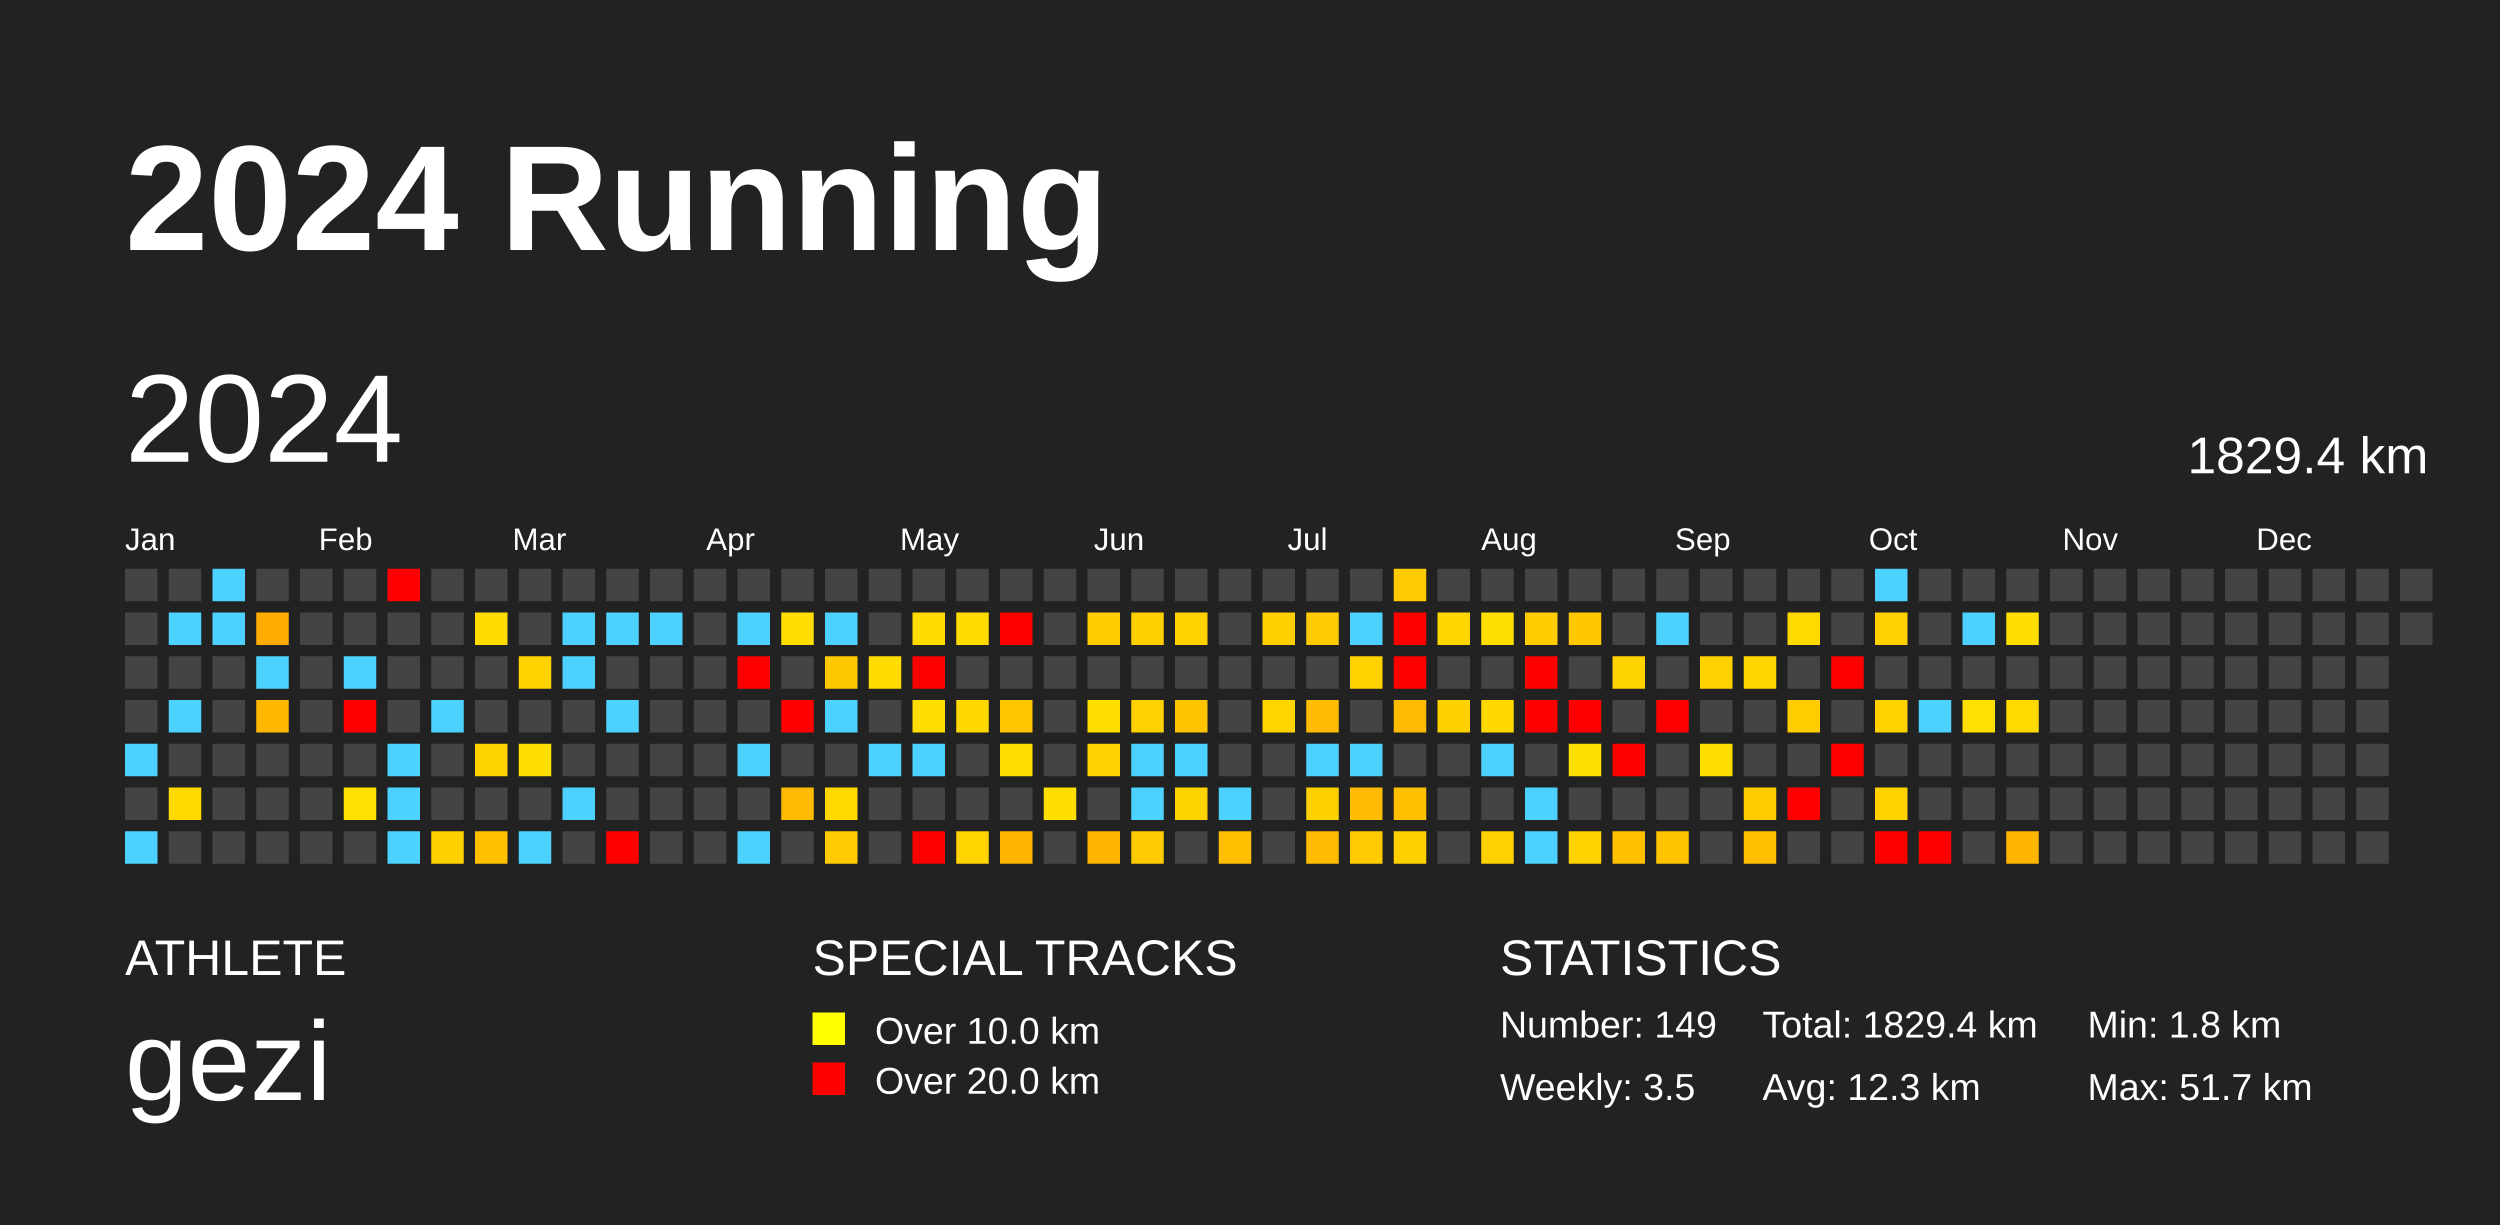
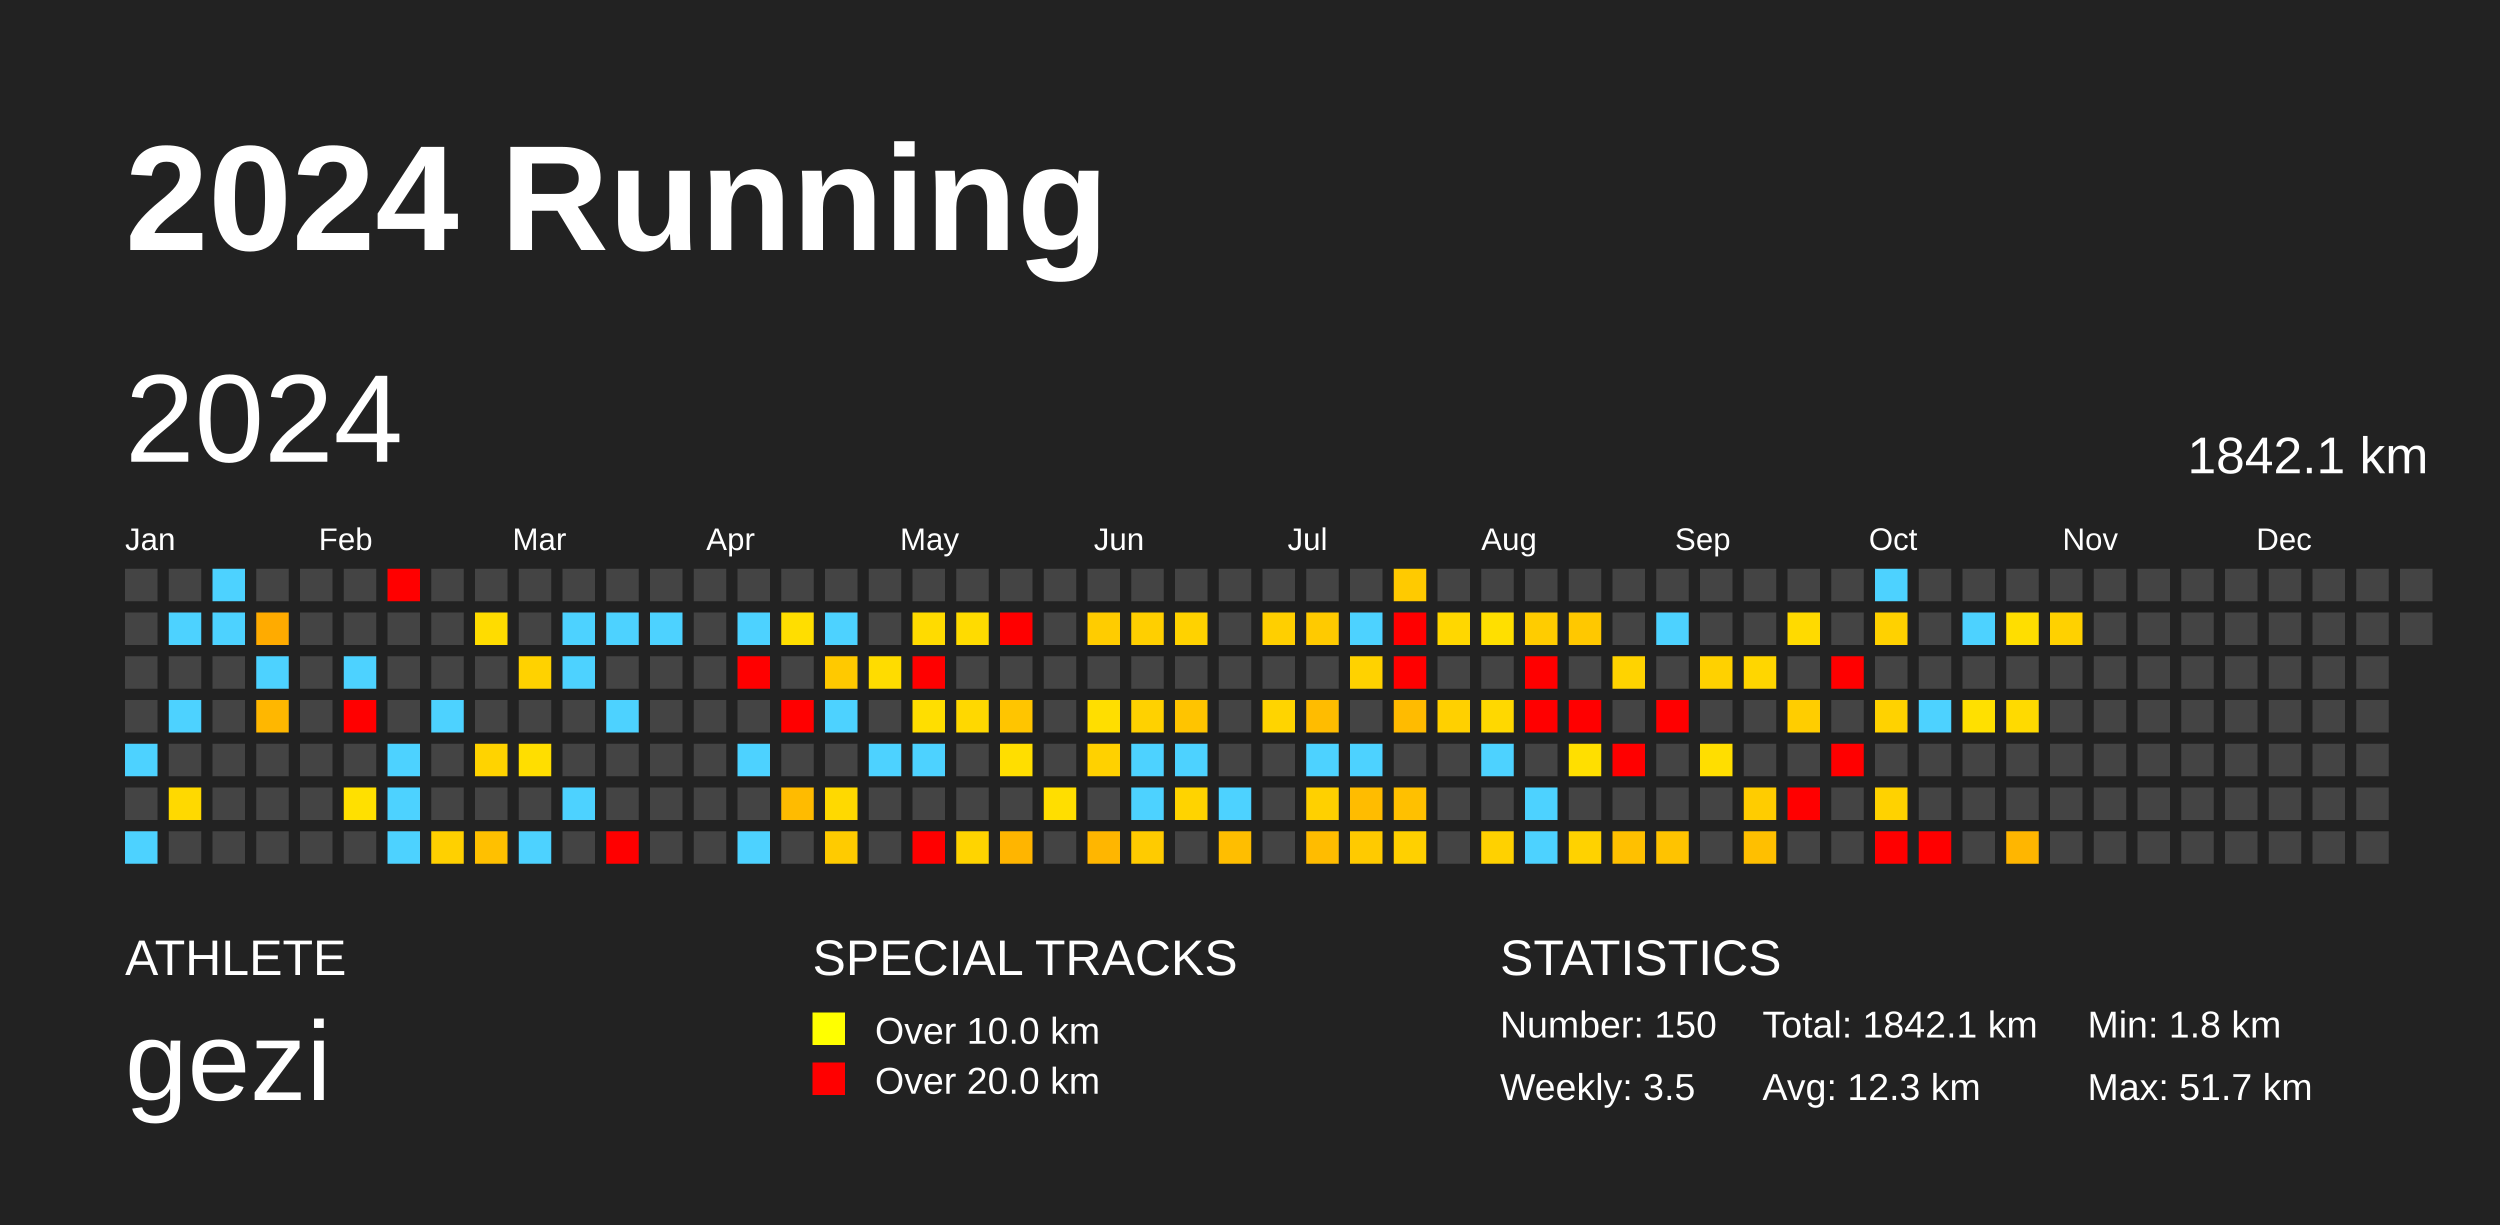
<svg xmlns="http://www.w3.org/2000/svg" baseProfile="full" height="98mm" version="1.1" viewBox="0,0,200,98" width="200mm">
  <defs />
  <rect fill="#222222" height="98" width="200" x="0" y="0" />
  <text fill="#FFFFFF" style="font-size:12px; font-family:Arial; font-weight:bold;" x="10" y="20">2024 Running</text>
  <text fill="#FFFFFF" style="font-size:4px; font-family:Arial" x="10" y="78">ATHLETE</text>
  <text fill="#FFFFFF" style="font-size:9px; font-family:Arial" x="10" y="88">gezi</text>
  <text fill="#FFFFFF" style="font-size:4px; font-family:Arial" x="65" y="78">SPECIAL TRACKS</text>
  <rect fill="yellow" height="2.6" width="2.6" x="65" y="81" />
  <text fill="#FFFFFF" style="font-size:3px; font-family:Arial" x="70" y="83.5">Over 10.0 km</text>
  <rect fill="red" height="2.6" width="2.6" x="65" y="85" />
  <text fill="#FFFFFF" style="font-size:3px; font-family:Arial" x="70" y="87.5">Over 20.0 km</text>
  <text fill="#FFFFFF" style="font-size:4px; font-family:Arial" x="120" y="78">STATISTICS</text>
-   <text fill="#FFFFFF" style="font-size:3px; font-family:Arial" x="120" y="83">Number: 149</text>
+   <text fill="#FFFFFF" style="font-size:3px; font-family:Arial" x="120" y="83">Number: 150</text>
  <text fill="#FFFFFF" style="font-size:3px; font-family:Arial" x="120" y="88">Weekly: 3.5</text>
-   <text fill="#FFFFFF" style="font-size:3px; font-family:Arial" x="141" y="83">Total: 1829.4 km</text>
+   <text fill="#FFFFFF" style="font-size:3px; font-family:Arial" x="141" y="83">Total: 1842.1 km</text>
  <text fill="#FFFFFF" style="font-size:3px; font-family:Arial" x="141" y="88">Avg: 12.3 km</text>
  <text fill="#FFFFFF" style="font-size:3px; font-family:Arial" x="167" y="83">Min: 1.8 km</text>
  <text fill="#FFFFFF" style="font-size:3px; font-family:Arial" x="167" y="88">Max: 51.7 km</text>
  <text dominant-baseline="hanging" fill="#FFFFFF" style="font-size:10.0px; font-family:Arial;" x="10" y="30">2024</text>
-   <text dominant-baseline="hanging" fill="#FFFFFF" style="font-size:4.125px; font-family:Arial;" x="175" y="35">1829.4 km</text>
+   <text dominant-baseline="hanging" fill="#FFFFFF" style="font-size:4.125px; font-family:Arial;" x="175" y="35">1842.1 km</text>
  <text fill="#FFFFFF" style="font-size:2.5px; font-family:Arial" x="10.0" y="44">Jan</text>
  <text fill="#FFFFFF" style="font-size:2.5px; font-family:Arial" x="25.5" y="44">Feb</text>
  <text fill="#FFFFFF" style="font-size:2.5px; font-family:Arial" x="41.0" y="44">Mar</text>
  <text fill="#FFFFFF" style="font-size:2.5px; font-family:Arial" x="56.5" y="44">Apr</text>
  <text fill="#FFFFFF" style="font-size:2.5px; font-family:Arial" x="72.0" y="44">May</text>
  <text fill="#FFFFFF" style="font-size:2.5px; font-family:Arial" x="87.5" y="44">Jun</text>
  <text fill="#FFFFFF" style="font-size:2.5px; font-family:Arial" x="103.0" y="44">Jul</text>
  <text fill="#FFFFFF" style="font-size:2.5px; font-family:Arial" x="118.5" y="44">Aug</text>
  <text fill="#FFFFFF" style="font-size:2.5px; font-family:Arial" x="134.0" y="44">Sep</text>
  <text fill="#FFFFFF" style="font-size:2.5px; font-family:Arial" x="149.5" y="44">Oct</text>
  <text fill="#FFFFFF" style="font-size:2.5px; font-family:Arial" x="165.0" y="44">Nov</text>
  <text fill="#FFFFFF" style="font-size:2.5px; font-family:Arial" x="180.5" y="44">Dec</text>
  <rect fill="#444444" height="2.6" width="2.6" x="10.0" y="45.5" />
  <rect fill="#444444" height="2.6" width="2.6" x="10.0" y="49.0" />
  <rect fill="#444444" height="2.6" width="2.6" x="10.0" y="52.5" />
  <rect fill="#444444" height="2.6" width="2.6" x="10.0" y="56.0" />
  <rect fill="#4dd2ff" height="2.6" width="2.6" x="10.0" y="59.5" />
  <rect fill="#444444" height="2.6" width="2.6" x="10.0" y="63.0" />
  <rect fill="#4dd2ff" height="2.6" width="2.6" x="10.0" y="66.5" />
  <rect fill="#444444" height="2.6" width="2.6" x="13.5" y="45.5" />
  <rect fill="#4dd2ff" height="2.6" width="2.6" x="13.5" y="49.0" />
  <rect fill="#444444" height="2.6" width="2.6" x="13.5" y="52.5" />
  <rect fill="#4dd2ff" height="2.6" width="2.6" x="13.5" y="56.0" />
  <rect fill="#444444" height="2.6" width="2.6" x="13.5" y="59.5" />
  <rect fill="#ffd900" height="2.6" width="2.6" x="13.5" y="63.0" />
  <rect fill="#444444" height="2.6" width="2.6" x="13.5" y="66.5" />
  <rect fill="#4dd2ff" height="2.6" width="2.6" x="17.0" y="45.5" />
  <rect fill="#4dd2ff" height="2.6" width="2.6" x="17.0" y="49.0" />
  <rect fill="#444444" height="2.6" width="2.6" x="17.0" y="52.5" />
  <rect fill="#444444" height="2.6" width="2.6" x="17.0" y="56.0" />
  <rect fill="#444444" height="2.6" width="2.6" x="17.0" y="59.5" />
  <rect fill="#444444" height="2.6" width="2.6" x="17.0" y="63.0" />
  <rect fill="#444444" height="2.6" width="2.6" x="17.0" y="66.5" />
  <rect fill="#444444" height="2.6" width="2.6" x="20.5" y="45.5" />
  <rect fill="#ffab00" height="2.6" width="2.6" x="20.5" y="49.0" />
  <rect fill="#4dd2ff" height="2.6" width="2.6" x="20.5" y="52.5" />
  <rect fill="#ffb700" height="2.6" width="2.6" x="20.5" y="56.0" />
  <rect fill="#444444" height="2.6" width="2.6" x="20.5" y="59.5" />
  <rect fill="#444444" height="2.6" width="2.6" x="20.5" y="63.0" />
  <rect fill="#444444" height="2.6" width="2.6" x="20.5" y="66.5" />
  <rect fill="#444444" height="2.6" width="2.6" x="24.0" y="45.5" />
  <rect fill="#444444" height="2.6" width="2.6" x="24.0" y="49.0" />
  <rect fill="#444444" height="2.6" width="2.6" x="24.0" y="52.5" />
  <rect fill="#444444" height="2.6" width="2.6" x="24.0" y="56.0" />
  <rect fill="#444444" height="2.6" width="2.6" x="24.0" y="59.5" />
  <rect fill="#444444" height="2.6" width="2.6" x="24.0" y="63.0" />
  <rect fill="#444444" height="2.6" width="2.6" x="24.0" y="66.5" />
  <rect fill="#444444" height="2.6" width="2.6" x="27.5" y="45.5" />
  <rect fill="#444444" height="2.6" width="2.6" x="27.5" y="49.0" />
  <rect fill="#4dd2ff" height="2.6" width="2.6" x="27.5" y="52.5" />
  <rect fill="red" height="2.6" width="2.6" x="27.5" y="56.0" />
  <rect fill="#444444" height="2.6" width="2.6" x="27.5" y="59.5" />
  <rect fill="#ffe000" height="2.6" width="2.6" x="27.5" y="63.0" />
  <rect fill="#444444" height="2.6" width="2.6" x="27.5" y="66.5" />
  <rect fill="red" height="2.6" width="2.6" x="31.0" y="45.5" />
  <rect fill="#444444" height="2.6" width="2.6" x="31.0" y="49.0" />
  <rect fill="#444444" height="2.6" width="2.6" x="31.0" y="52.5" />
  <rect fill="#444444" height="2.6" width="2.6" x="31.0" y="56.0" />
  <rect fill="#4dd2ff" height="2.6" width="2.6" x="31.0" y="59.5" />
  <rect fill="#4dd2ff" height="2.6" width="2.6" x="31.0" y="63.0" />
  <rect fill="#4dd2ff" height="2.6" width="2.6" x="31.0" y="66.5" />
  <rect fill="#444444" height="2.6" width="2.6" x="34.5" y="45.5" />
  <rect fill="#444444" height="2.6" width="2.6" x="34.5" y="49.0" />
  <rect fill="#444444" height="2.6" width="2.6" x="34.5" y="52.5" />
  <rect fill="#4dd2ff" height="2.6" width="2.6" x="34.5" y="56.0" />
  <rect fill="#444444" height="2.6" width="2.6" x="34.5" y="59.5" />
  <rect fill="#444444" height="2.6" width="2.6" x="34.5" y="63.0" />
  <rect fill="#ffd000" height="2.6" width="2.6" x="34.5" y="66.5" />
  <rect fill="#444444" height="2.6" width="2.6" x="38.0" y="45.5" />
  <rect fill="#ffdc00" height="2.6" width="2.6" x="38.0" y="49.0" />
  <rect fill="#444444" height="2.6" width="2.6" x="38.0" y="52.5" />
  <rect fill="#444444" height="2.6" width="2.6" x="38.0" y="56.0" />
  <rect fill="#ffd300" height="2.6" width="2.6" x="38.0" y="59.5" />
  <rect fill="#444444" height="2.6" width="2.6" x="38.0" y="63.0" />
  <rect fill="#ffc000" height="2.6" width="2.6" x="38.0" y="66.5" />
  <rect fill="#444444" height="2.6" width="2.6" x="41.5" y="45.5" />
  <rect fill="#444444" height="2.6" width="2.6" x="41.5" y="49.0" />
  <rect fill="#ffd200" height="2.6" width="2.6" x="41.5" y="52.5" />
  <rect fill="#444444" height="2.6" width="2.6" x="41.5" y="56.0" />
  <rect fill="#ffde00" height="2.6" width="2.6" x="41.5" y="59.5" />
  <rect fill="#444444" height="2.6" width="2.6" x="41.5" y="63.0" />
  <rect fill="#4dd2ff" height="2.6" width="2.6" x="41.5" y="66.5" />
  <rect fill="#444444" height="2.6" width="2.6" x="45.0" y="45.5" />
  <rect fill="#4dd2ff" height="2.6" width="2.6" x="45.0" y="49.0" />
  <rect fill="#4dd2ff" height="2.6" width="2.6" x="45.0" y="52.5" />
  <rect fill="#444444" height="2.6" width="2.6" x="45.0" y="56.0" />
  <rect fill="#444444" height="2.6" width="2.6" x="45.0" y="59.5" />
  <rect fill="#4dd2ff" height="2.6" width="2.6" x="45.0" y="63.0" />
  <rect fill="#444444" height="2.6" width="2.6" x="45.0" y="66.5" />
  <rect fill="#444444" height="2.6" width="2.6" x="48.5" y="45.5" />
  <rect fill="#4dd2ff" height="2.6" width="2.6" x="48.5" y="49.0" />
  <rect fill="#444444" height="2.6" width="2.6" x="48.5" y="52.5" />
  <rect fill="#4dd2ff" height="2.6" width="2.6" x="48.5" y="56.0" />
  <rect fill="#444444" height="2.6" width="2.6" x="48.5" y="59.5" />
  <rect fill="#444444" height="2.6" width="2.6" x="48.5" y="63.0" />
  <rect fill="red" height="2.6" width="2.6" x="48.5" y="66.5" />
  <rect fill="#444444" height="2.6" width="2.6" x="52.0" y="45.5" />
  <rect fill="#4dd2ff" height="2.6" width="2.6" x="52.0" y="49.0" />
  <rect fill="#444444" height="2.6" width="2.6" x="52.0" y="52.5" />
  <rect fill="#444444" height="2.6" width="2.6" x="52.0" y="56.0" />
  <rect fill="#444444" height="2.6" width="2.6" x="52.0" y="59.5" />
  <rect fill="#444444" height="2.6" width="2.6" x="52.0" y="63.0" />
  <rect fill="#444444" height="2.6" width="2.6" x="52.0" y="66.5" />
  <rect fill="#444444" height="2.6" width="2.6" x="55.5" y="45.5" />
  <rect fill="#444444" height="2.6" width="2.6" x="55.5" y="49.0" />
  <rect fill="#444444" height="2.6" width="2.6" x="55.5" y="52.5" />
  <rect fill="#444444" height="2.6" width="2.6" x="55.5" y="56.0" />
  <rect fill="#444444" height="2.6" width="2.6" x="55.5" y="59.5" />
  <rect fill="#444444" height="2.6" width="2.6" x="55.5" y="63.0" />
  <rect fill="#444444" height="2.6" width="2.6" x="55.5" y="66.5" />
  <rect fill="#444444" height="2.6" width="2.6" x="59.0" y="45.5" />
  <rect fill="#4dd2ff" height="2.6" width="2.6" x="59.0" y="49.0" />
  <rect fill="red" height="2.6" width="2.6" x="59.0" y="52.5" />
  <rect fill="#444444" height="2.6" width="2.6" x="59.0" y="56.0" />
  <rect fill="#4dd2ff" height="2.6" width="2.6" x="59.0" y="59.5" />
  <rect fill="#444444" height="2.6" width="2.6" x="59.0" y="63.0" />
  <rect fill="#4dd2ff" height="2.6" width="2.6" x="59.0" y="66.5" />
  <rect fill="#444444" height="2.6" width="2.6" x="62.5" y="45.5" />
  <rect fill="#ffde00" height="2.6" width="2.6" x="62.5" y="49.0" />
  <rect fill="#444444" height="2.6" width="2.6" x="62.5" y="52.5" />
  <rect fill="red" height="2.6" width="2.6" x="62.5" y="56.0" />
  <rect fill="#444444" height="2.6" width="2.6" x="62.5" y="59.5" />
  <rect fill="#ffbb00" height="2.6" width="2.6" x="62.5" y="63.0" />
  <rect fill="#444444" height="2.6" width="2.6" x="62.5" y="66.5" />
  <rect fill="#444444" height="2.6" width="2.6" x="66.0" y="45.5" />
  <rect fill="#4dd2ff" height="2.6" width="2.6" x="66.0" y="49.0" />
  <rect fill="#ffc900" height="2.6" width="2.6" x="66.0" y="52.5" />
  <rect fill="#4dd2ff" height="2.6" width="2.6" x="66.0" y="56.0" />
  <rect fill="#444444" height="2.6" width="2.6" x="66.0" y="59.5" />
  <rect fill="#ffd900" height="2.6" width="2.6" x="66.0" y="63.0" />
  <rect fill="#ffcb00" height="2.6" width="2.6" x="66.0" y="66.5" />
  <rect fill="#444444" height="2.6" width="2.6" x="69.5" y="45.5" />
  <rect fill="#444444" height="2.6" width="2.6" x="69.5" y="49.0" />
  <rect fill="#ffdc00" height="2.6" width="2.6" x="69.5" y="52.5" />
  <rect fill="#444444" height="2.6" width="2.6" x="69.5" y="56.0" />
  <rect fill="#4dd2ff" height="2.6" width="2.6" x="69.5" y="59.5" />
  <rect fill="#444444" height="2.6" width="2.6" x="69.5" y="63.0" />
  <rect fill="#444444" height="2.6" width="2.6" x="69.5" y="66.5" />
  <rect fill="#444444" height="2.6" width="2.6" x="73.0" y="45.5" />
  <rect fill="#ffdb00" height="2.6" width="2.6" x="73.0" y="49.0" />
  <rect fill="red" height="2.6" width="2.6" x="73.0" y="52.5" />
  <rect fill="#ffde00" height="2.6" width="2.6" x="73.0" y="56.0" />
  <rect fill="#4dd2ff" height="2.6" width="2.6" x="73.0" y="59.5" />
  <rect fill="#444444" height="2.6" width="2.6" x="73.0" y="63.0" />
  <rect fill="red" height="2.6" width="2.6" x="73.0" y="66.5" />
  <rect fill="#444444" height="2.6" width="2.6" x="76.5" y="45.5" />
  <rect fill="#ffdb00" height="2.6" width="2.6" x="76.5" y="49.0" />
  <rect fill="#444444" height="2.6" width="2.6" x="76.5" y="52.5" />
  <rect fill="#ffd800" height="2.6" width="2.6" x="76.5" y="56.0" />
  <rect fill="#444444" height="2.6" width="2.6" x="76.5" y="59.5" />
  <rect fill="#444444" height="2.6" width="2.6" x="76.5" y="63.0" />
  <rect fill="#ffd400" height="2.6" width="2.6" x="76.5" y="66.5" />
  <rect fill="#444444" height="2.6" width="2.6" x="80.0" y="45.5" />
  <rect fill="red" height="2.6" width="2.6" x="80.0" y="49.0" />
  <rect fill="#444444" height="2.6" width="2.6" x="80.0" y="52.5" />
  <rect fill="#ffc500" height="2.6" width="2.6" x="80.0" y="56.0" />
  <rect fill="#ffde00" height="2.6" width="2.6" x="80.0" y="59.5" />
  <rect fill="#444444" height="2.6" width="2.6" x="80.0" y="63.0" />
  <rect fill="#ffb500" height="2.6" width="2.6" x="80.0" y="66.5" />
  <rect fill="#444444" height="2.6" width="2.6" x="83.5" y="45.5" />
  <rect fill="#444444" height="2.6" width="2.6" x="83.5" y="49.0" />
  <rect fill="#444444" height="2.6" width="2.6" x="83.5" y="52.5" />
  <rect fill="#444444" height="2.6" width="2.6" x="83.5" y="56.0" />
  <rect fill="#444444" height="2.6" width="2.6" x="83.5" y="59.5" />
  <rect fill="#ffde00" height="2.6" width="2.6" x="83.5" y="63.0" />
  <rect fill="#444444" height="2.6" width="2.6" x="83.5" y="66.5" />
  <rect fill="#444444" height="2.6" width="2.6" x="87.0" y="45.5" />
  <rect fill="#ffcc00" height="2.6" width="2.6" x="87.0" y="49.0" />
  <rect fill="#444444" height="2.6" width="2.6" x="87.0" y="52.5" />
  <rect fill="#ffde00" height="2.6" width="2.6" x="87.0" y="56.0" />
  <rect fill="#ffd100" height="2.6" width="2.6" x="87.0" y="59.5" />
  <rect fill="#444444" height="2.6" width="2.6" x="87.0" y="63.0" />
  <rect fill="#ffb600" height="2.6" width="2.6" x="87.0" y="66.5" />
  <rect fill="#444444" height="2.6" width="2.6" x="90.5" y="45.5" />
  <rect fill="#ffcf00" height="2.6" width="2.6" x="90.5" y="49.0" />
  <rect fill="#444444" height="2.6" width="2.6" x="90.5" y="52.5" />
  <rect fill="#ffd100" height="2.6" width="2.6" x="90.5" y="56.0" />
  <rect fill="#4dd2ff" height="2.6" width="2.6" x="90.5" y="59.5" />
  <rect fill="#4dd2ff" height="2.6" width="2.6" x="90.5" y="63.0" />
  <rect fill="#ffcb00" height="2.6" width="2.6" x="90.5" y="66.5" />
  <rect fill="#444444" height="2.6" width="2.6" x="94.0" y="45.5" />
  <rect fill="#ffd200" height="2.6" width="2.6" x="94.0" y="49.0" />
  <rect fill="#444444" height="2.6" width="2.6" x="94.0" y="52.5" />
  <rect fill="#ffc400" height="2.6" width="2.6" x="94.0" y="56.0" />
  <rect fill="#4dd2ff" height="2.6" width="2.6" x="94.0" y="59.5" />
  <rect fill="#ffd300" height="2.6" width="2.6" x="94.0" y="63.0" />
  <rect fill="#444444" height="2.6" width="2.6" x="94.0" y="66.5" />
  <rect fill="#444444" height="2.6" width="2.6" x="97.5" y="45.5" />
  <rect fill="#444444" height="2.6" width="2.6" x="97.5" y="49.0" />
  <rect fill="#444444" height="2.6" width="2.6" x="97.5" y="52.5" />
  <rect fill="#444444" height="2.6" width="2.6" x="97.5" y="56.0" />
  <rect fill="#444444" height="2.6" width="2.6" x="97.5" y="59.5" />
  <rect fill="#4dd2ff" height="2.6" width="2.6" x="97.5" y="63.0" />
  <rect fill="#ffbe00" height="2.6" width="2.6" x="97.5" y="66.5" />
  <rect fill="#444444" height="2.6" width="2.6" x="101.0" y="45.5" />
  <rect fill="#ffcf00" height="2.6" width="2.6" x="101.0" y="49.0" />
  <rect fill="#444444" height="2.6" width="2.6" x="101.0" y="52.5" />
  <rect fill="#ffd400" height="2.6" width="2.6" x="101.0" y="56.0" />
  <rect fill="#444444" height="2.6" width="2.6" x="101.0" y="59.5" />
  <rect fill="#444444" height="2.6" width="2.6" x="101.0" y="63.0" />
  <rect fill="#444444" height="2.6" width="2.6" x="101.0" y="66.5" />
  <rect fill="#444444" height="2.6" width="2.6" x="104.5" y="45.5" />
  <rect fill="#ffca00" height="2.6" width="2.6" x="104.5" y="49.0" />
  <rect fill="#444444" height="2.6" width="2.6" x="104.5" y="52.5" />
  <rect fill="#ffbc00" height="2.6" width="2.6" x="104.5" y="56.0" />
  <rect fill="#4dd2ff" height="2.6" width="2.6" x="104.5" y="59.5" />
  <rect fill="#ffd000" height="2.6" width="2.6" x="104.5" y="63.0" />
  <rect fill="#ffbc00" height="2.6" width="2.6" x="104.5" y="66.5" />
  <rect fill="#444444" height="2.6" width="2.6" x="108.0" y="45.5" />
  <rect fill="#4dd2ff" height="2.6" width="2.6" x="108.0" y="49.0" />
  <rect fill="#ffd200" height="2.6" width="2.6" x="108.0" y="52.5" />
  <rect fill="#444444" height="2.6" width="2.6" x="108.0" y="56.0" />
  <rect fill="#4dd2ff" height="2.6" width="2.6" x="108.0" y="59.5" />
  <rect fill="#ffbc00" height="2.6" width="2.6" x="108.0" y="63.0" />
  <rect fill="#ffca00" height="2.6" width="2.6" x="108.0" y="66.5" />
  <rect fill="#ffca00" height="2.6" width="2.6" x="111.5" y="45.5" />
  <rect fill="red" height="2.6" width="2.6" x="111.5" y="49.0" />
  <rect fill="red" height="2.6" width="2.6" x="111.5" y="52.5" />
  <rect fill="#ffbb00" height="2.6" width="2.6" x="111.5" y="56.0" />
  <rect fill="#444444" height="2.6" width="2.6" x="111.5" y="59.5" />
  <rect fill="#ffc000" height="2.6" width="2.6" x="111.5" y="63.0" />
  <rect fill="#ffd000" height="2.6" width="2.6" x="111.5" y="66.5" />
  <rect fill="#444444" height="2.6" width="2.6" x="115.0" y="45.5" />
  <rect fill="#ffd700" height="2.6" width="2.6" x="115.0" y="49.0" />
  <rect fill="#444444" height="2.6" width="2.6" x="115.0" y="52.5" />
  <rect fill="#ffd000" height="2.6" width="2.6" x="115.0" y="56.0" />
  <rect fill="#444444" height="2.6" width="2.6" x="115.0" y="59.5" />
  <rect fill="#444444" height="2.6" width="2.6" x="115.0" y="63.0" />
  <rect fill="#444444" height="2.6" width="2.6" x="115.0" y="66.5" />
  <rect fill="#444444" height="2.6" width="2.6" x="118.5" y="45.5" />
  <rect fill="#ffdf00" height="2.6" width="2.6" x="118.5" y="49.0" />
  <rect fill="#444444" height="2.6" width="2.6" x="118.5" y="52.5" />
  <rect fill="#ffd800" height="2.6" width="2.6" x="118.5" y="56.0" />
  <rect fill="#4dd2ff" height="2.6" width="2.6" x="118.5" y="59.5" />
  <rect fill="#444444" height="2.6" width="2.6" x="118.5" y="63.0" />
  <rect fill="#ffd100" height="2.6" width="2.6" x="118.5" y="66.5" />
  <rect fill="#444444" height="2.6" width="2.6" x="122.0" y="45.5" />
  <rect fill="#ffcc00" height="2.6" width="2.6" x="122.0" y="49.0" />
  <rect fill="red" height="2.6" width="2.6" x="122.0" y="52.5" />
  <rect fill="red" height="2.6" width="2.6" x="122.0" y="56.0" />
  <rect fill="#444444" height="2.6" width="2.6" x="122.0" y="59.5" />
  <rect fill="#4dd2ff" height="2.6" width="2.6" x="122.0" y="63.0" />
  <rect fill="#4dd2ff" height="2.6" width="2.6" x="122.0" y="66.5" />
  <rect fill="#444444" height="2.6" width="2.6" x="125.5" y="45.5" />
  <rect fill="#ffc800" height="2.6" width="2.6" x="125.5" y="49.0" />
  <rect fill="#444444" height="2.6" width="2.6" x="125.5" y="52.5" />
  <rect fill="red" height="2.6" width="2.6" x="125.5" y="56.0" />
  <rect fill="#ffdf00" height="2.6" width="2.6" x="125.5" y="59.5" />
  <rect fill="#444444" height="2.6" width="2.6" x="125.5" y="63.0" />
  <rect fill="#ffd200" height="2.6" width="2.6" x="125.5" y="66.5" />
  <rect fill="#444444" height="2.6" width="2.6" x="129.0" y="45.5" />
  <rect fill="#444444" height="2.6" width="2.6" x="129.0" y="49.0" />
  <rect fill="#ffd300" height="2.6" width="2.6" x="129.0" y="52.5" />
  <rect fill="#444444" height="2.6" width="2.6" x="129.0" y="56.0" />
  <rect fill="red" height="2.6" width="2.6" x="129.0" y="59.5" />
  <rect fill="#444444" height="2.6" width="2.6" x="129.0" y="63.0" />
  <rect fill="#ffc000" height="2.6" width="2.6" x="129.0" y="66.5" />
  <rect fill="#444444" height="2.6" width="2.6" x="132.5" y="45.5" />
  <rect fill="#4dd2ff" height="2.6" width="2.6" x="132.5" y="49.0" />
  <rect fill="#444444" height="2.6" width="2.6" x="132.5" y="52.5" />
  <rect fill="red" height="2.6" width="2.6" x="132.5" y="56.0" />
  <rect fill="#444444" height="2.6" width="2.6" x="132.5" y="59.5" />
  <rect fill="#444444" height="2.6" width="2.6" x="132.5" y="63.0" />
  <rect fill="#ffc300" height="2.6" width="2.6" x="132.5" y="66.5" />
  <rect fill="#444444" height="2.6" width="2.6" x="136.0" y="45.5" />
  <rect fill="#444444" height="2.6" width="2.6" x="136.0" y="49.0" />
  <rect fill="#ffd100" height="2.6" width="2.6" x="136.0" y="52.5" />
  <rect fill="#444444" height="2.6" width="2.6" x="136.0" y="56.0" />
  <rect fill="#ffde00" height="2.6" width="2.6" x="136.0" y="59.5" />
  <rect fill="#444444" height="2.6" width="2.6" x="136.0" y="63.0" />
  <rect fill="#444444" height="2.6" width="2.6" x="136.0" y="66.5" />
  <rect fill="#444444" height="2.6" width="2.6" x="139.5" y="45.5" />
  <rect fill="#444444" height="2.6" width="2.6" x="139.5" y="49.0" />
  <rect fill="#ffd600" height="2.6" width="2.6" x="139.5" y="52.5" />
  <rect fill="#444444" height="2.6" width="2.6" x="139.5" y="56.0" />
  <rect fill="#444444" height="2.6" width="2.6" x="139.5" y="59.5" />
  <rect fill="#ffcc00" height="2.6" width="2.6" x="139.5" y="63.0" />
  <rect fill="#ffbf00" height="2.6" width="2.6" x="139.5" y="66.5" />
  <rect fill="#444444" height="2.6" width="2.6" x="143.0" y="45.5" />
  <rect fill="#ffda00" height="2.6" width="2.6" x="143.0" y="49.0" />
  <rect fill="#444444" height="2.6" width="2.6" x="143.0" y="52.5" />
  <rect fill="#ffcd00" height="2.6" width="2.6" x="143.0" y="56.0" />
  <rect fill="#444444" height="2.6" width="2.6" x="143.0" y="59.5" />
  <rect fill="red" height="2.6" width="2.6" x="143.0" y="63.0" />
  <rect fill="#444444" height="2.6" width="2.6" x="143.0" y="66.5" />
  <rect fill="#444444" height="2.6" width="2.6" x="146.5" y="45.5" />
  <rect fill="#444444" height="2.6" width="2.6" x="146.5" y="49.0" />
  <rect fill="red" height="2.6" width="2.6" x="146.5" y="52.5" />
  <rect fill="#444444" height="2.6" width="2.6" x="146.5" y="56.0" />
  <rect fill="red" height="2.6" width="2.6" x="146.5" y="59.5" />
  <rect fill="#444444" height="2.6" width="2.6" x="146.5" y="63.0" />
  <rect fill="#444444" height="2.6" width="2.6" x="146.5" y="66.5" />
  <rect fill="#4dd2ff" height="2.6" width="2.6" x="150.0" y="45.5" />
  <rect fill="#ffd100" height="2.6" width="2.6" x="150.0" y="49.0" />
  <rect fill="#444444" height="2.6" width="2.6" x="150.0" y="52.5" />
  <rect fill="#ffd200" height="2.6" width="2.6" x="150.0" y="56.0" />
  <rect fill="#444444" height="2.6" width="2.6" x="150.0" y="59.5" />
  <rect fill="#ffd200" height="2.6" width="2.6" x="150.0" y="63.0" />
  <rect fill="red" height="2.6" width="2.6" x="150.0" y="66.5" />
  <rect fill="#444444" height="2.6" width="2.6" x="153.5" y="45.5" />
  <rect fill="#444444" height="2.6" width="2.6" x="153.5" y="49.0" />
  <rect fill="#444444" height="2.6" width="2.6" x="153.5" y="52.5" />
  <rect fill="#4dd2ff" height="2.6" width="2.6" x="153.5" y="56.0" />
  <rect fill="#444444" height="2.6" width="2.6" x="153.5" y="59.5" />
  <rect fill="#444444" height="2.6" width="2.6" x="153.5" y="63.0" />
  <rect fill="red" height="2.6" width="2.6" x="153.5" y="66.5" />
  <rect fill="#444444" height="2.6" width="2.6" x="157.0" y="45.5" />
  <rect fill="#4dd2ff" height="2.6" width="2.6" x="157.0" y="49.0" />
  <rect fill="#444444" height="2.6" width="2.6" x="157.0" y="52.5" />
  <rect fill="#ffe000" height="2.6" width="2.6" x="157.0" y="56.0" />
  <rect fill="#444444" height="2.6" width="2.6" x="157.0" y="59.5" />
  <rect fill="#444444" height="2.6" width="2.6" x="157.0" y="63.0" />
  <rect fill="#444444" height="2.6" width="2.6" x="157.0" y="66.5" />
  <rect fill="#444444" height="2.6" width="2.6" x="160.5" y="45.5" />
  <rect fill="#ffde00" height="2.6" width="2.6" x="160.5" y="49.0" />
  <rect fill="#444444" height="2.6" width="2.6" x="160.5" y="52.5" />
  <rect fill="#ffda00" height="2.6" width="2.6" x="160.5" y="56.0" />
  <rect fill="#444444" height="2.6" width="2.6" x="160.5" y="59.5" />
  <rect fill="#444444" height="2.6" width="2.6" x="160.5" y="63.0" />
  <rect fill="#ffb600" height="2.6" width="2.6" x="160.5" y="66.5" />
  <rect fill="#444444" height="2.6" width="2.6" x="164.0" y="45.5" />
-   <rect fill="#444444" height="2.6" width="2.6" x="164.0" y="49.0" />
+   <rect fill="#ffd100" height="2.6" width="2.6" x="164.0" y="49.0" />
  <rect fill="#444444" height="2.6" width="2.6" x="164.0" y="52.5" />
  <rect fill="#444444" height="2.6" width="2.6" x="164.0" y="56.0" />
  <rect fill="#444444" height="2.6" width="2.6" x="164.0" y="59.5" />
  <rect fill="#444444" height="2.6" width="2.6" x="164.0" y="63.0" />
  <rect fill="#444444" height="2.6" width="2.6" x="164.0" y="66.5" />
  <rect fill="#444444" height="2.6" width="2.6" x="167.5" y="45.5" />
  <rect fill="#444444" height="2.6" width="2.6" x="167.5" y="49.0" />
  <rect fill="#444444" height="2.6" width="2.6" x="167.5" y="52.5" />
  <rect fill="#444444" height="2.6" width="2.6" x="167.5" y="56.0" />
  <rect fill="#444444" height="2.6" width="2.6" x="167.5" y="59.5" />
  <rect fill="#444444" height="2.6" width="2.6" x="167.5" y="63.0" />
  <rect fill="#444444" height="2.6" width="2.6" x="167.5" y="66.5" />
  <rect fill="#444444" height="2.6" width="2.6" x="171.0" y="45.5" />
  <rect fill="#444444" height="2.6" width="2.6" x="171.0" y="49.0" />
  <rect fill="#444444" height="2.6" width="2.6" x="171.0" y="52.5" />
  <rect fill="#444444" height="2.6" width="2.6" x="171.0" y="56.0" />
  <rect fill="#444444" height="2.6" width="2.6" x="171.0" y="59.5" />
  <rect fill="#444444" height="2.6" width="2.6" x="171.0" y="63.0" />
  <rect fill="#444444" height="2.6" width="2.6" x="171.0" y="66.5" />
  <rect fill="#444444" height="2.6" width="2.6" x="174.5" y="45.5" />
  <rect fill="#444444" height="2.6" width="2.6" x="174.5" y="49.0" />
  <rect fill="#444444" height="2.6" width="2.6" x="174.5" y="52.5" />
  <rect fill="#444444" height="2.6" width="2.6" x="174.5" y="56.0" />
  <rect fill="#444444" height="2.6" width="2.6" x="174.5" y="59.5" />
  <rect fill="#444444" height="2.6" width="2.6" x="174.5" y="63.0" />
  <rect fill="#444444" height="2.6" width="2.6" x="174.5" y="66.5" />
  <rect fill="#444444" height="2.6" width="2.6" x="178.0" y="45.5" />
  <rect fill="#444444" height="2.6" width="2.6" x="178.0" y="49.0" />
  <rect fill="#444444" height="2.6" width="2.6" x="178.0" y="52.5" />
  <rect fill="#444444" height="2.6" width="2.6" x="178.0" y="56.0" />
  <rect fill="#444444" height="2.6" width="2.6" x="178.0" y="59.5" />
  <rect fill="#444444" height="2.6" width="2.6" x="178.0" y="63.0" />
  <rect fill="#444444" height="2.6" width="2.6" x="178.0" y="66.5" />
  <rect fill="#444444" height="2.6" width="2.6" x="181.5" y="45.5" />
  <rect fill="#444444" height="2.6" width="2.6" x="181.5" y="49.0" />
  <rect fill="#444444" height="2.6" width="2.6" x="181.5" y="52.5" />
  <rect fill="#444444" height="2.6" width="2.6" x="181.5" y="56.0" />
  <rect fill="#444444" height="2.6" width="2.6" x="181.5" y="59.5" />
  <rect fill="#444444" height="2.6" width="2.6" x="181.5" y="63.0" />
  <rect fill="#444444" height="2.6" width="2.6" x="181.5" y="66.5" />
  <rect fill="#444444" height="2.6" width="2.6" x="185.0" y="45.5" />
  <rect fill="#444444" height="2.6" width="2.6" x="185.0" y="49.0" />
  <rect fill="#444444" height="2.6" width="2.6" x="185.0" y="52.5" />
  <rect fill="#444444" height="2.6" width="2.6" x="185.0" y="56.0" />
  <rect fill="#444444" height="2.6" width="2.6" x="185.0" y="59.5" />
  <rect fill="#444444" height="2.6" width="2.6" x="185.0" y="63.0" />
  <rect fill="#444444" height="2.6" width="2.6" x="185.0" y="66.5" />
  <rect fill="#444444" height="2.6" width="2.6" x="188.5" y="45.5" />
  <rect fill="#444444" height="2.6" width="2.6" x="188.5" y="49.0" />
  <rect fill="#444444" height="2.6" width="2.6" x="188.5" y="52.5" />
  <rect fill="#444444" height="2.6" width="2.6" x="188.5" y="56.0" />
  <rect fill="#444444" height="2.6" width="2.6" x="188.5" y="59.5" />
  <rect fill="#444444" height="2.6" width="2.6" x="188.5" y="63.0" />
  <rect fill="#444444" height="2.6" width="2.6" x="188.5" y="66.5" />
  <rect fill="#444444" height="2.6" width="2.6" x="192.0" y="45.5" />
  <rect fill="#444444" height="2.6" width="2.6" x="192.0" y="49.0" />
</svg>
